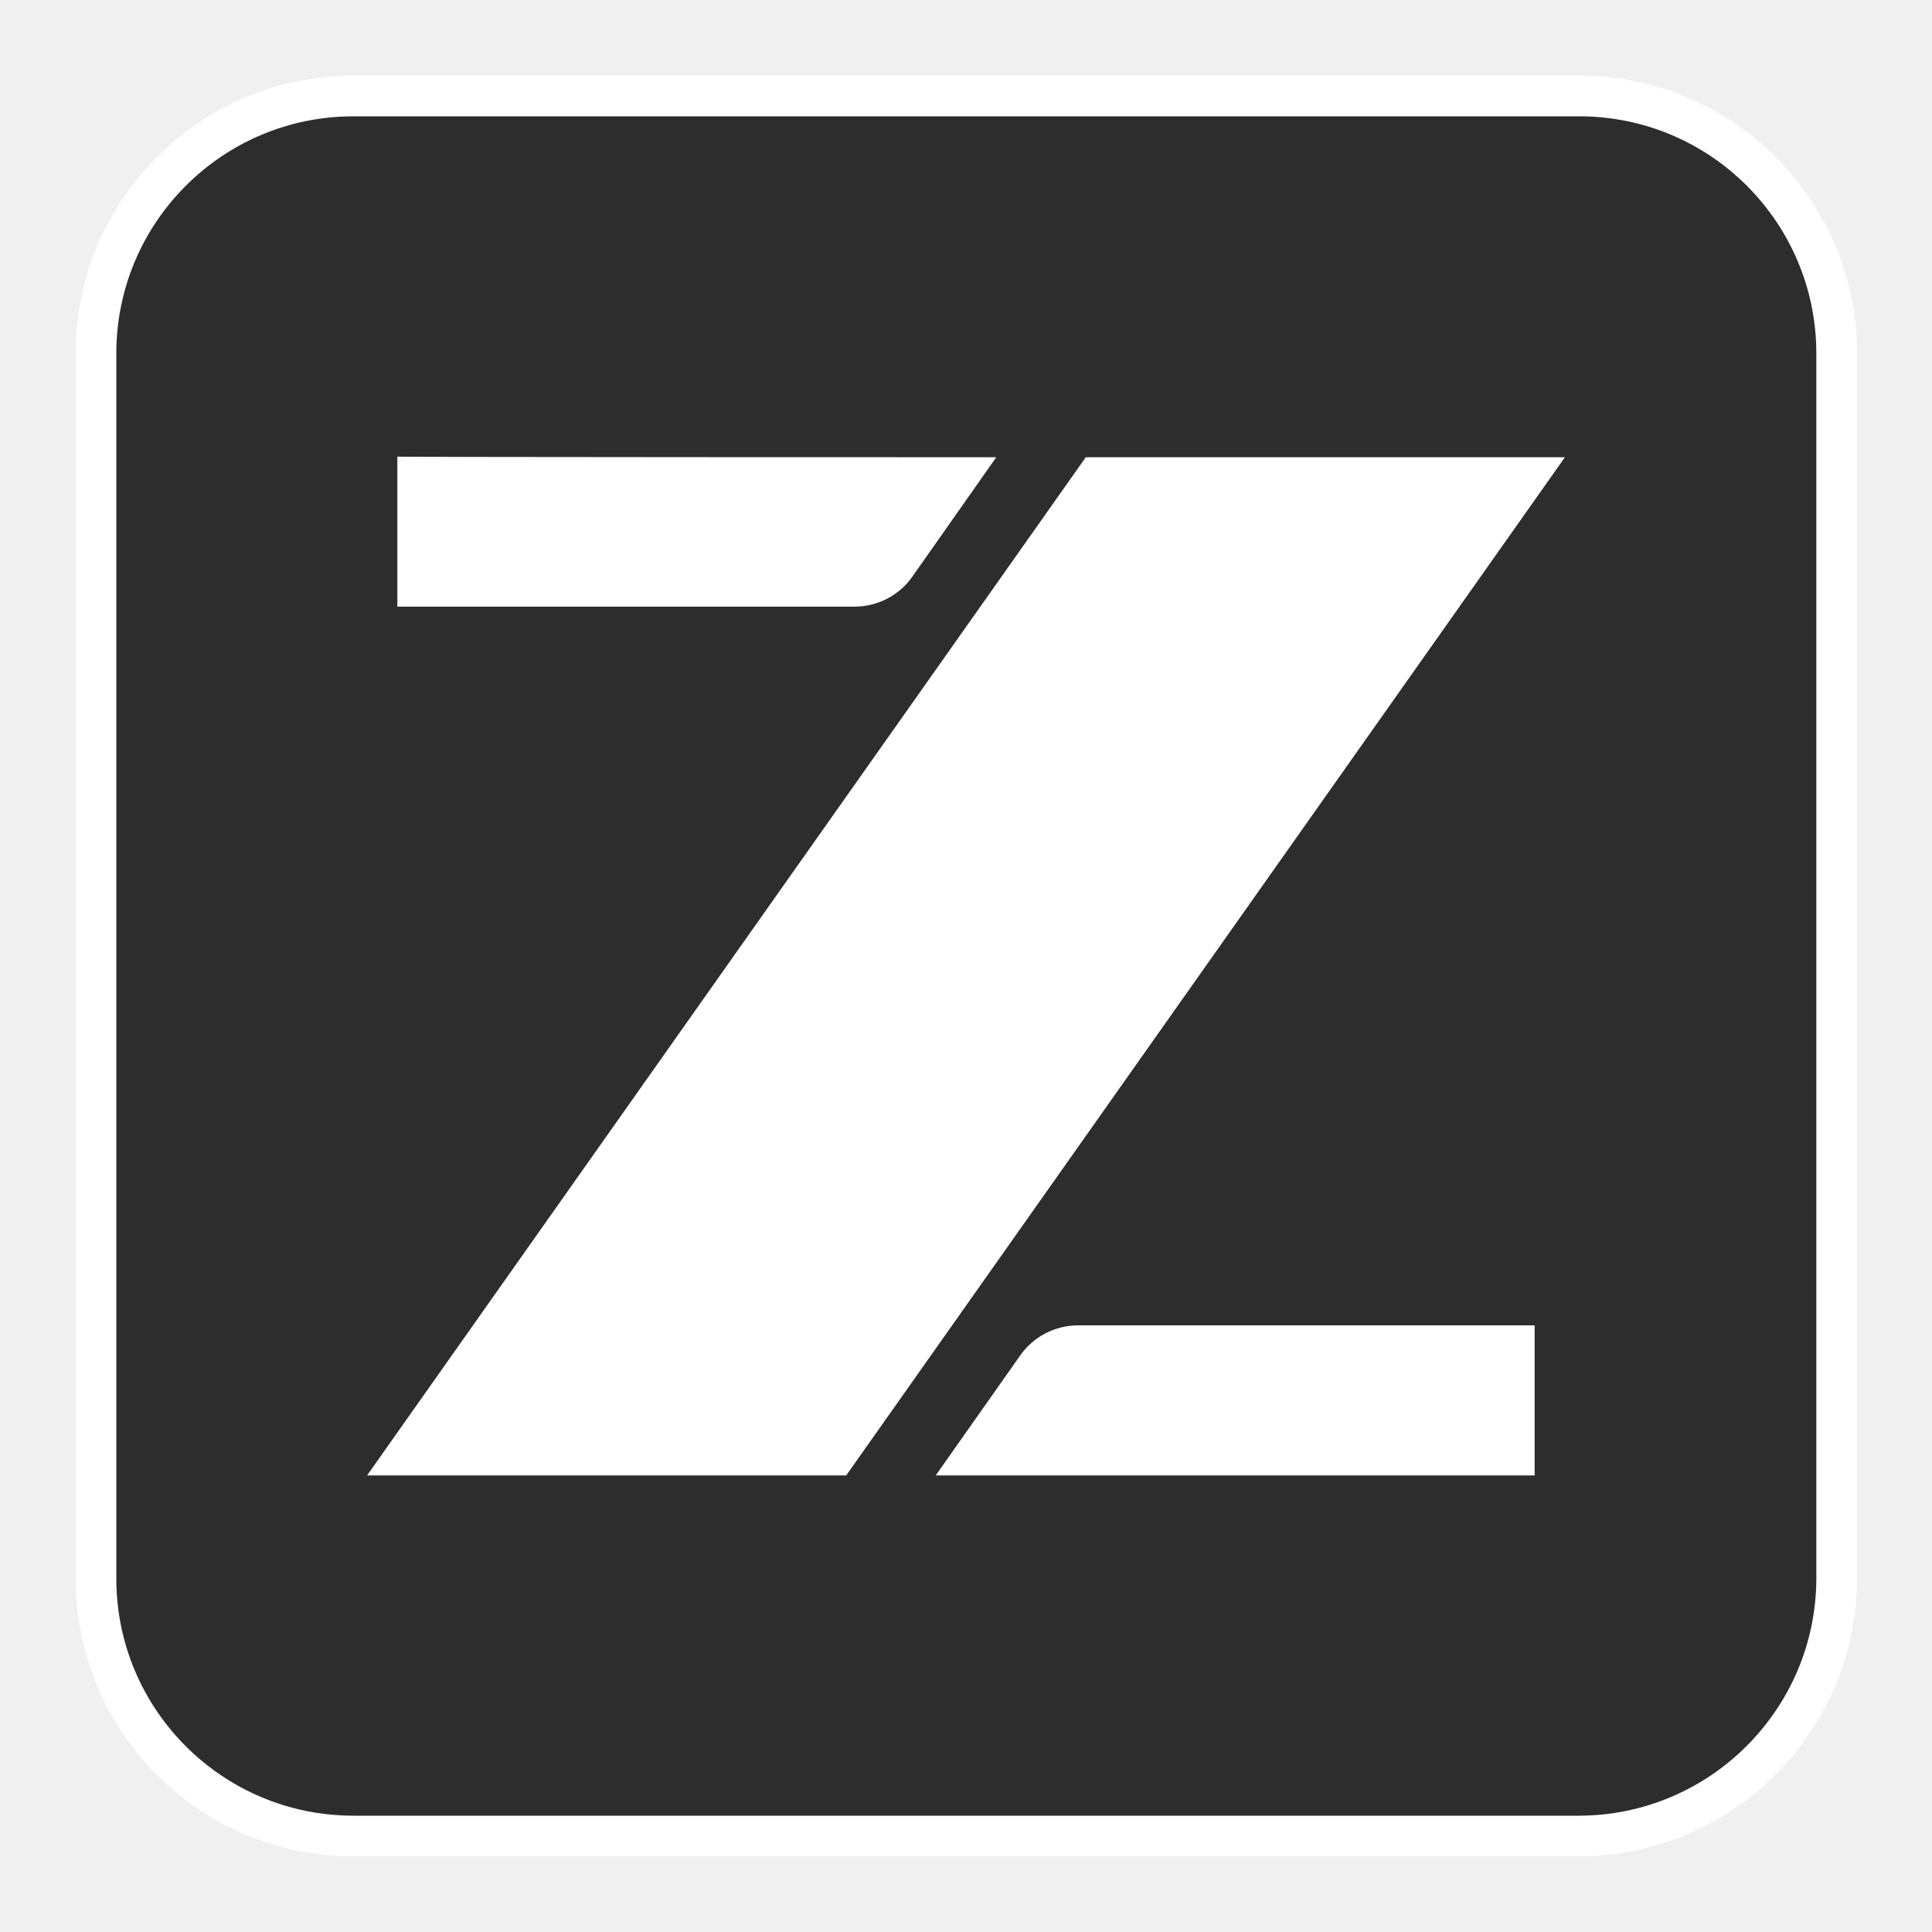
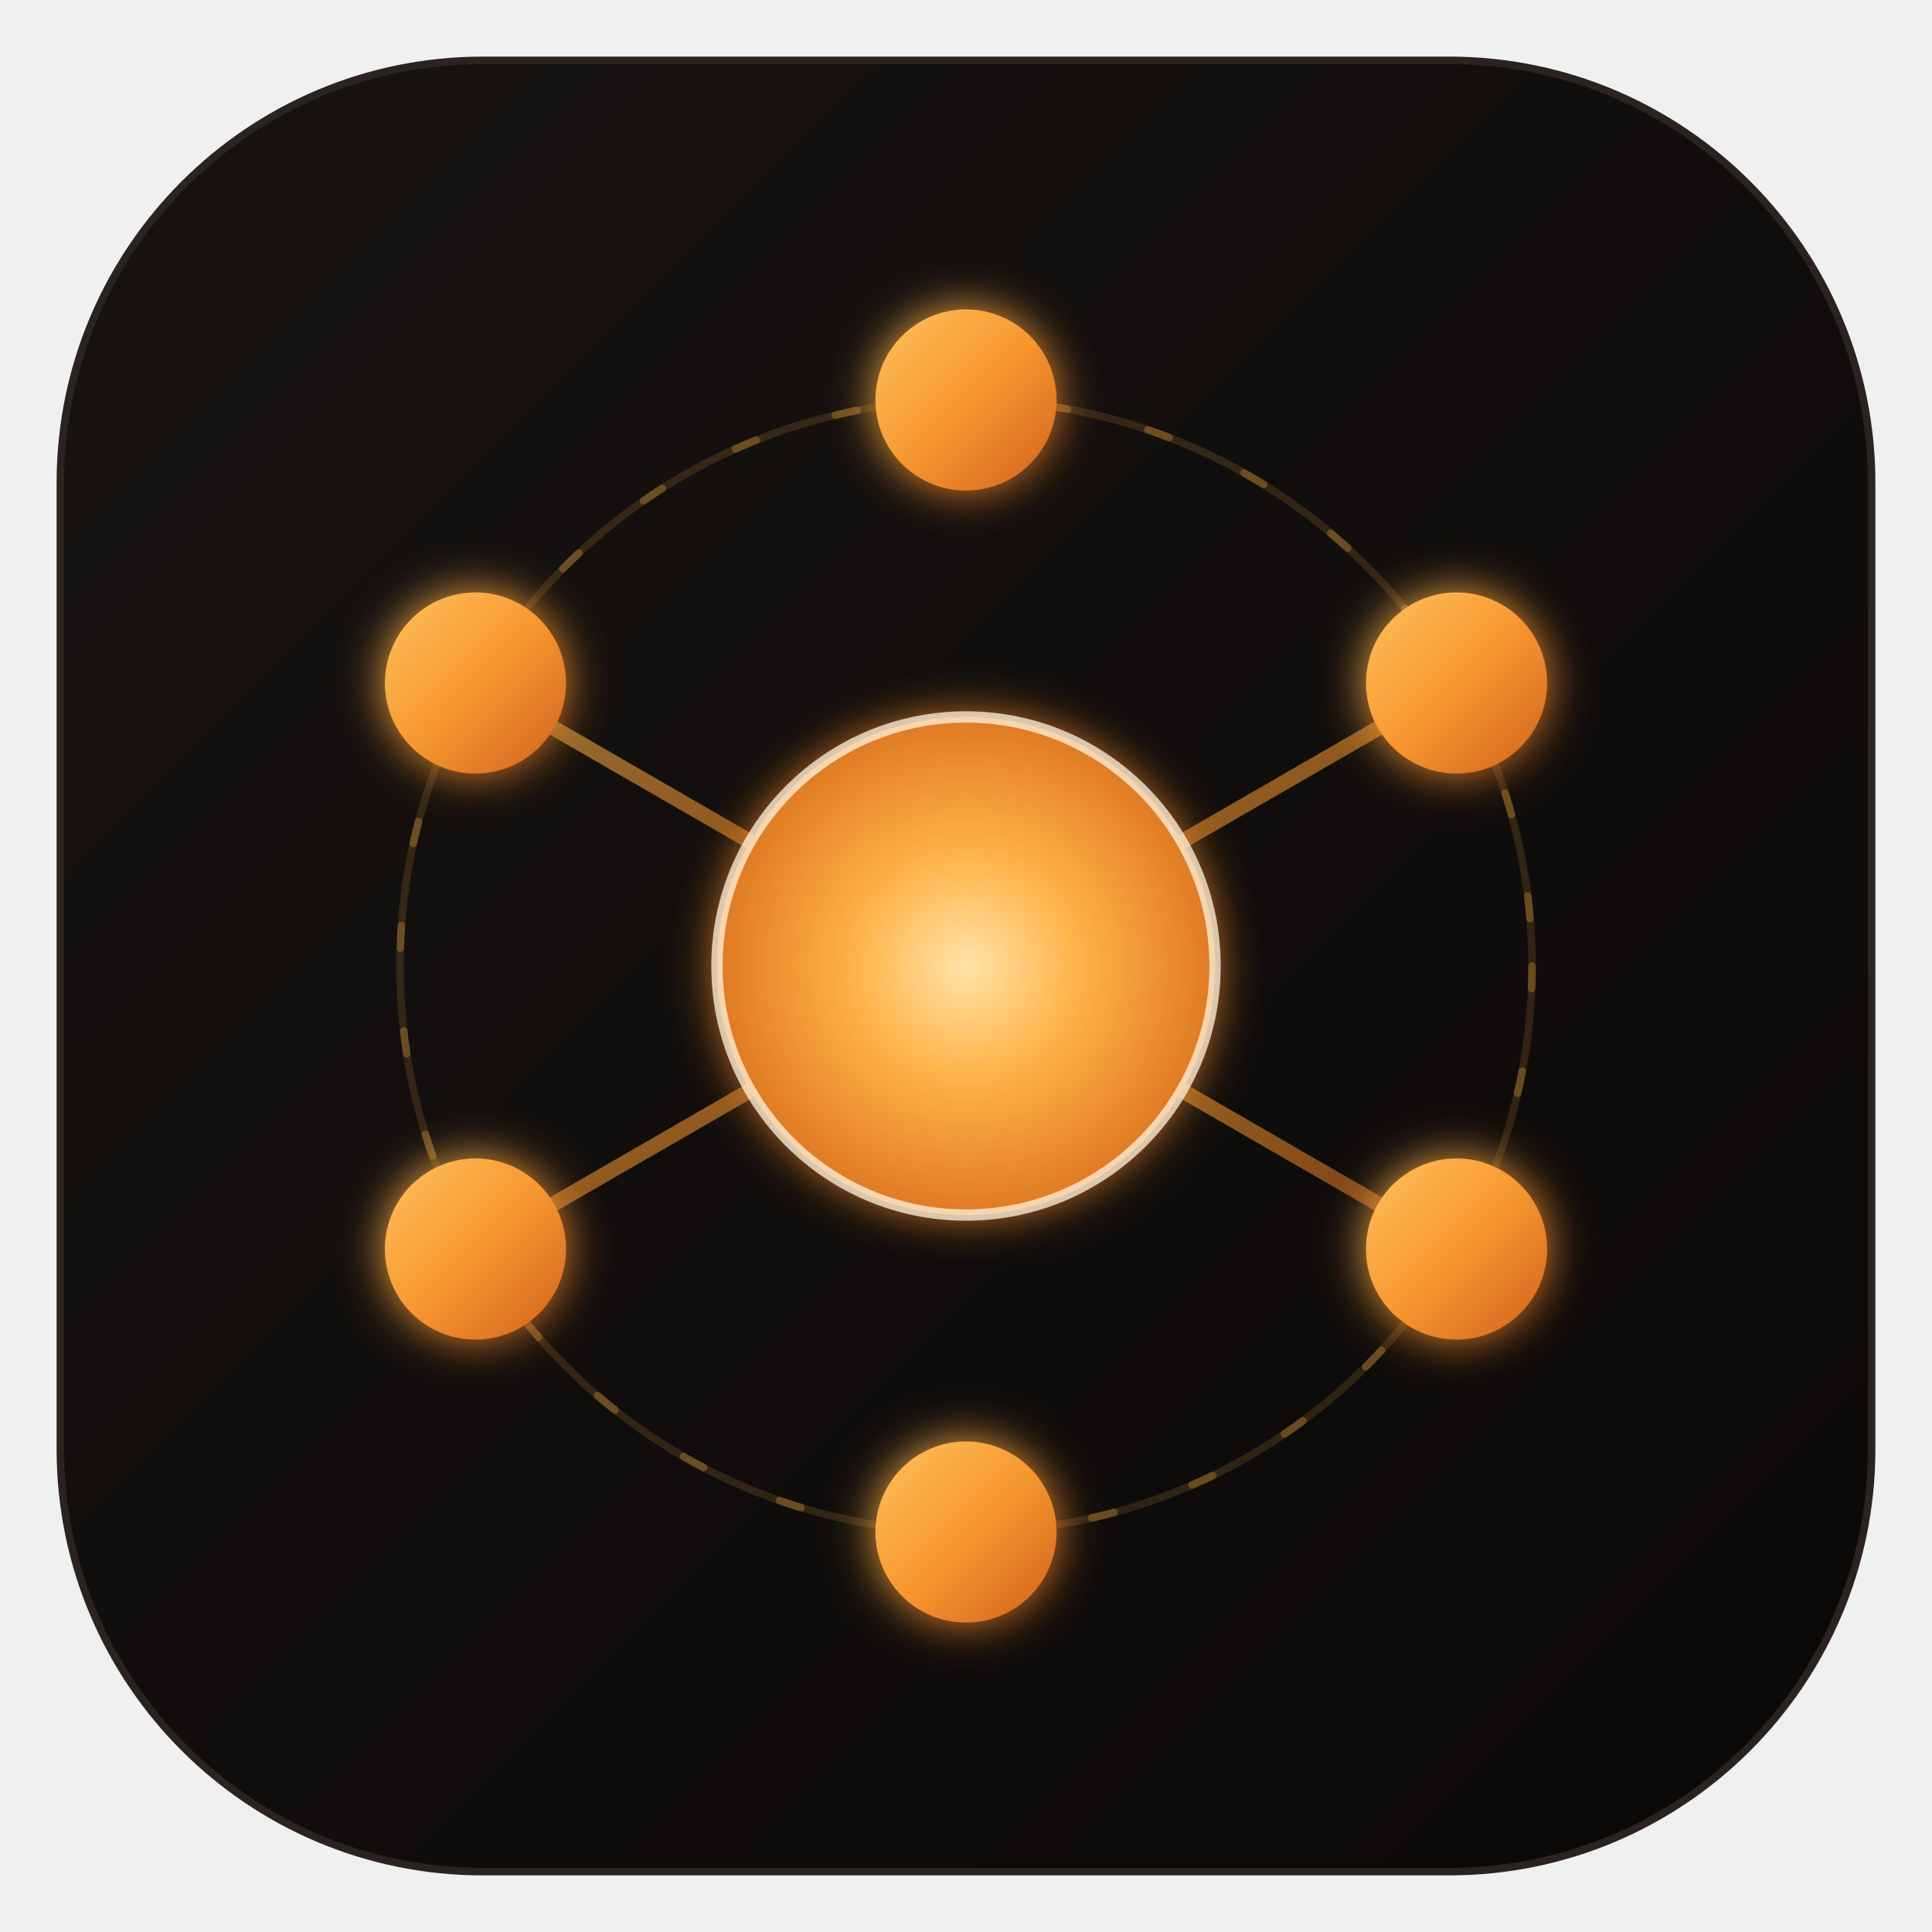
- <svg xmlns="http://www.w3.org/2000/svg" version="1.1" x="0px" y="0px" viewBox="0 0 30 30" style="enable-background:new 0 0 30 30;" xml:space="preserve">
+ <svg xmlns="http://www.w3.org/2000/svg" viewBox="0 0 512 512" width="512" height="512" role="img" aria-label="LOGAN OS — orquestación de roles de IA">
  <defs>
-     <style type="text/css">
-     .st194{fill:#2D2D2D;stroke:#FFFFFF;stroke-width:0.632;stroke-miterlimit:10;}
-     .st23{fill:#FFFFFF;}
- 
-     .z-breathe {
-       animation: breathe 2.5s ease-in-out infinite;
-     }
- 
-     @keyframes breathe {
-       0%, 100% { opacity: 0.7; }
-       50% { opacity: 1; }
-     }
-   </style>
+     <linearGradient id="bg" x1="0" y1="0" x2="1" y2="1">
+       <stop offset="0" stop-color="#161311" />
+       <stop offset="1" stop-color="#0b0908" />
+     </linearGradient>
+     <linearGradient id="amber" x1="0" y1="0" x2="1" y2="1">
+       <stop offset="0" stop-color="#ffc15e" />
+       <stop offset="0.5" stop-color="#f7982f" />
+       <stop offset="1" stop-color="#d1611e" />
+     </linearGradient>
+     <radialGradient id="core" cx="0.5" cy="0.5" r="0.5">
+       <stop offset="0" stop-color="#ffe3a8" />
+       <stop offset="0.45" stop-color="#ffb347" />
+       <stop offset="1" stop-color="#e07a24" />
+     </radialGradient>
+     <filter id="glow" x="-50%" y="-50%" width="200%" height="200%">
+       <feGaussianBlur stdDeviation="6" result="b" />
+       <feMerge>
+         <feMergeNode in="b" />
+         <feMergeNode in="SourceGraphic" />
+       </feMerge>
+     </filter>
  </defs>
-   <g>
-     <path class="st194" d="M24.51,28.51H5.49c-2.21,0-4-1.79-4-4V5.49c0-2.21,1.79-4,4-4h19.03c2.21,0,4,1.79,4,4v19.03     C28.51,26.72,26.72,28.51,24.51,28.51z" />
-     <g class="z-breathe">
-       <path class="st23" d="M15.47,7.1l-1.3,1.85c-0.2,0.29-0.54,0.47-0.9,0.47h-7.1V7.09C6.16,7.1,15.47,7.1,15.47,7.1z" />
-       <polygon class="st23" points="24.3,7.1 13.14,22.91 5.7,22.91 16.86,7.1" />
-       <path class="st23" d="M14.53,22.91l1.31-1.86c0.2-0.29,0.54-0.47,0.9-0.47h7.09v2.33H14.53z" />
-     </g>
+   <rect x="16" y="16" width="480" height="480" rx="112" fill="url(#bg)" stroke="#2a2320" stroke-width="2" />
+   <circle cx="256" cy="256" r="150" fill="none" stroke="#ffb347" stroke-opacity="0.14" stroke-width="2" />
+   <circle cx="256" cy="256" r="150" fill="none" stroke="#ffb347" stroke-opacity="0.28" stroke-width="2" stroke-dasharray="6 22" stroke-linecap="round">
+     <animateTransform attributeName="transform" type="rotate" from="0 256 256" to="360 256 256" dur="24s" repeatCount="indefinite" />
+   </circle>
+   <g stroke="url(#amber)" stroke-width="4" stroke-opacity="0.55" stroke-linecap="round">
+     <line x1="256" y1="256" x2="256" y2="106" />
+     <line x1="256" y1="256" x2="386" y2="181" />
+     <line x1="256" y1="256" x2="386" y2="331" />
+     <line x1="256" y1="256" x2="256" y2="406" />
+     <line x1="256" y1="256" x2="126" y2="331" />
+     <line x1="256" y1="256" x2="126" y2="181" />
  </g>
+   <g fill="url(#amber)" filter="url(#glow)">
+     <circle cx="256" cy="106" r="24" />
+     <circle cx="386" cy="181" r="24" />
+     <circle cx="386" cy="331" r="24" />
+     <circle cx="256" cy="406" r="24" />
+     <circle cx="126" cy="331" r="24" />
+     <circle cx="126" cy="181" r="24" />
+   </g>
+   <circle cx="256" cy="256" r="66" fill="url(#core)" filter="url(#glow)">
+     <animate attributeName="r" values="62;70;62" dur="3s" repeatCount="indefinite" />
+   </circle>
+   <circle cx="256" cy="256" r="66" fill="none" stroke="#fff4dd" stroke-opacity="0.75" stroke-width="3">
+     <animate attributeName="r" values="66;96;66" dur="3s" repeatCount="indefinite" />
+     <animate attributeName="stroke-opacity" values="0.7;0;0.7" dur="3s" repeatCount="indefinite" />
+   </circle>
</svg>
